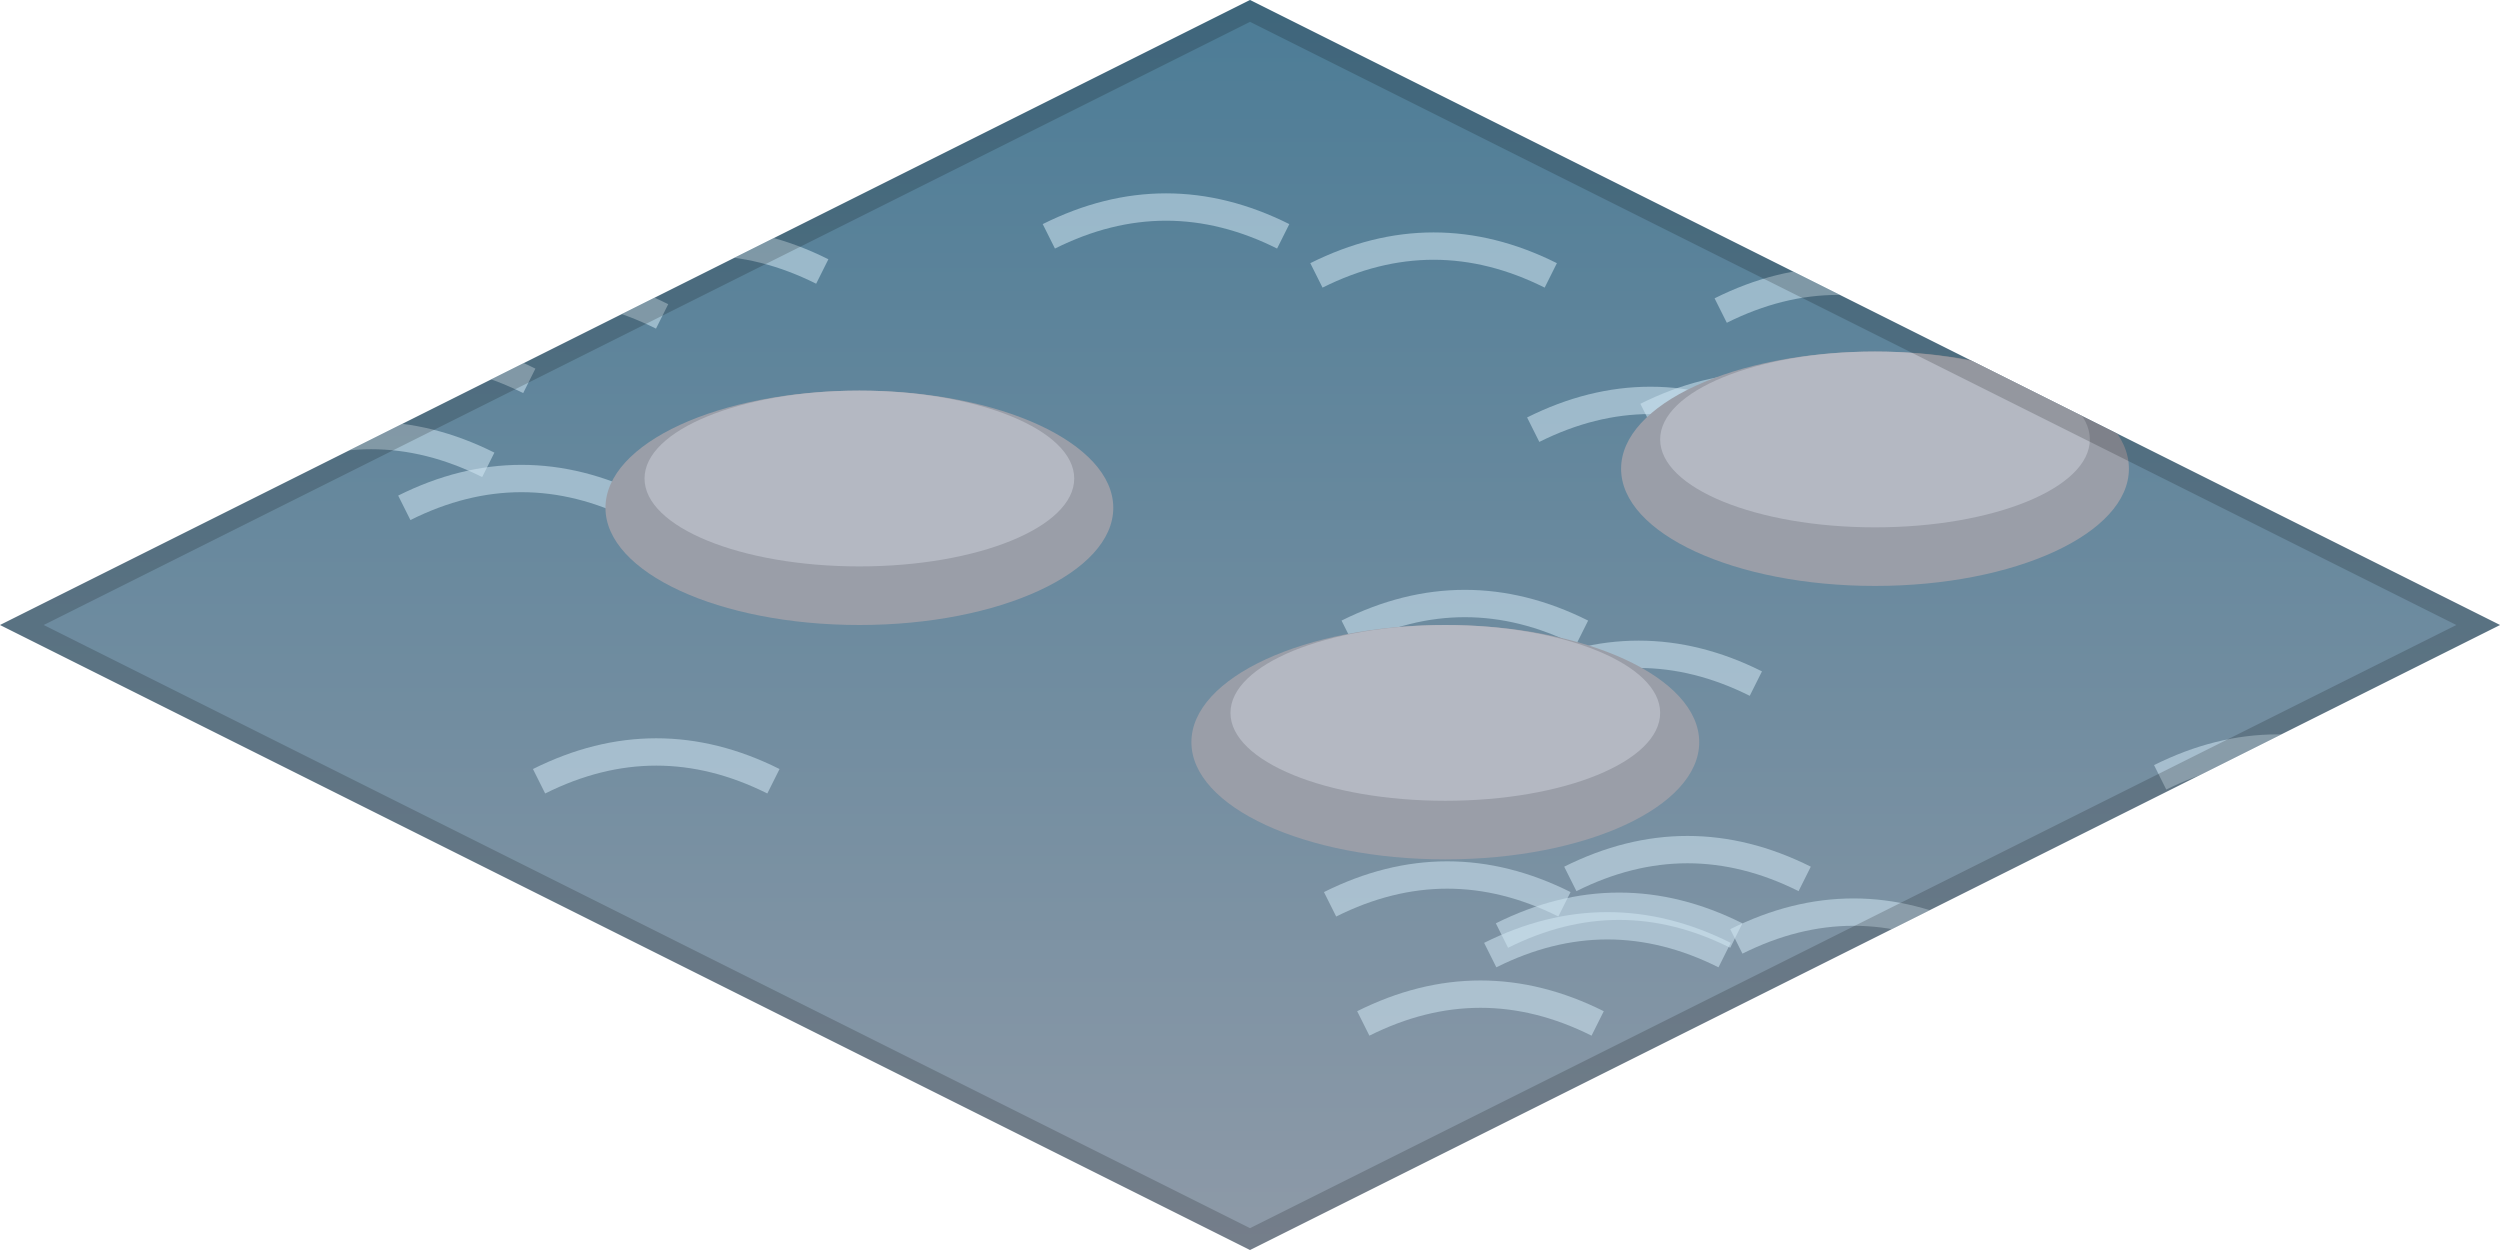
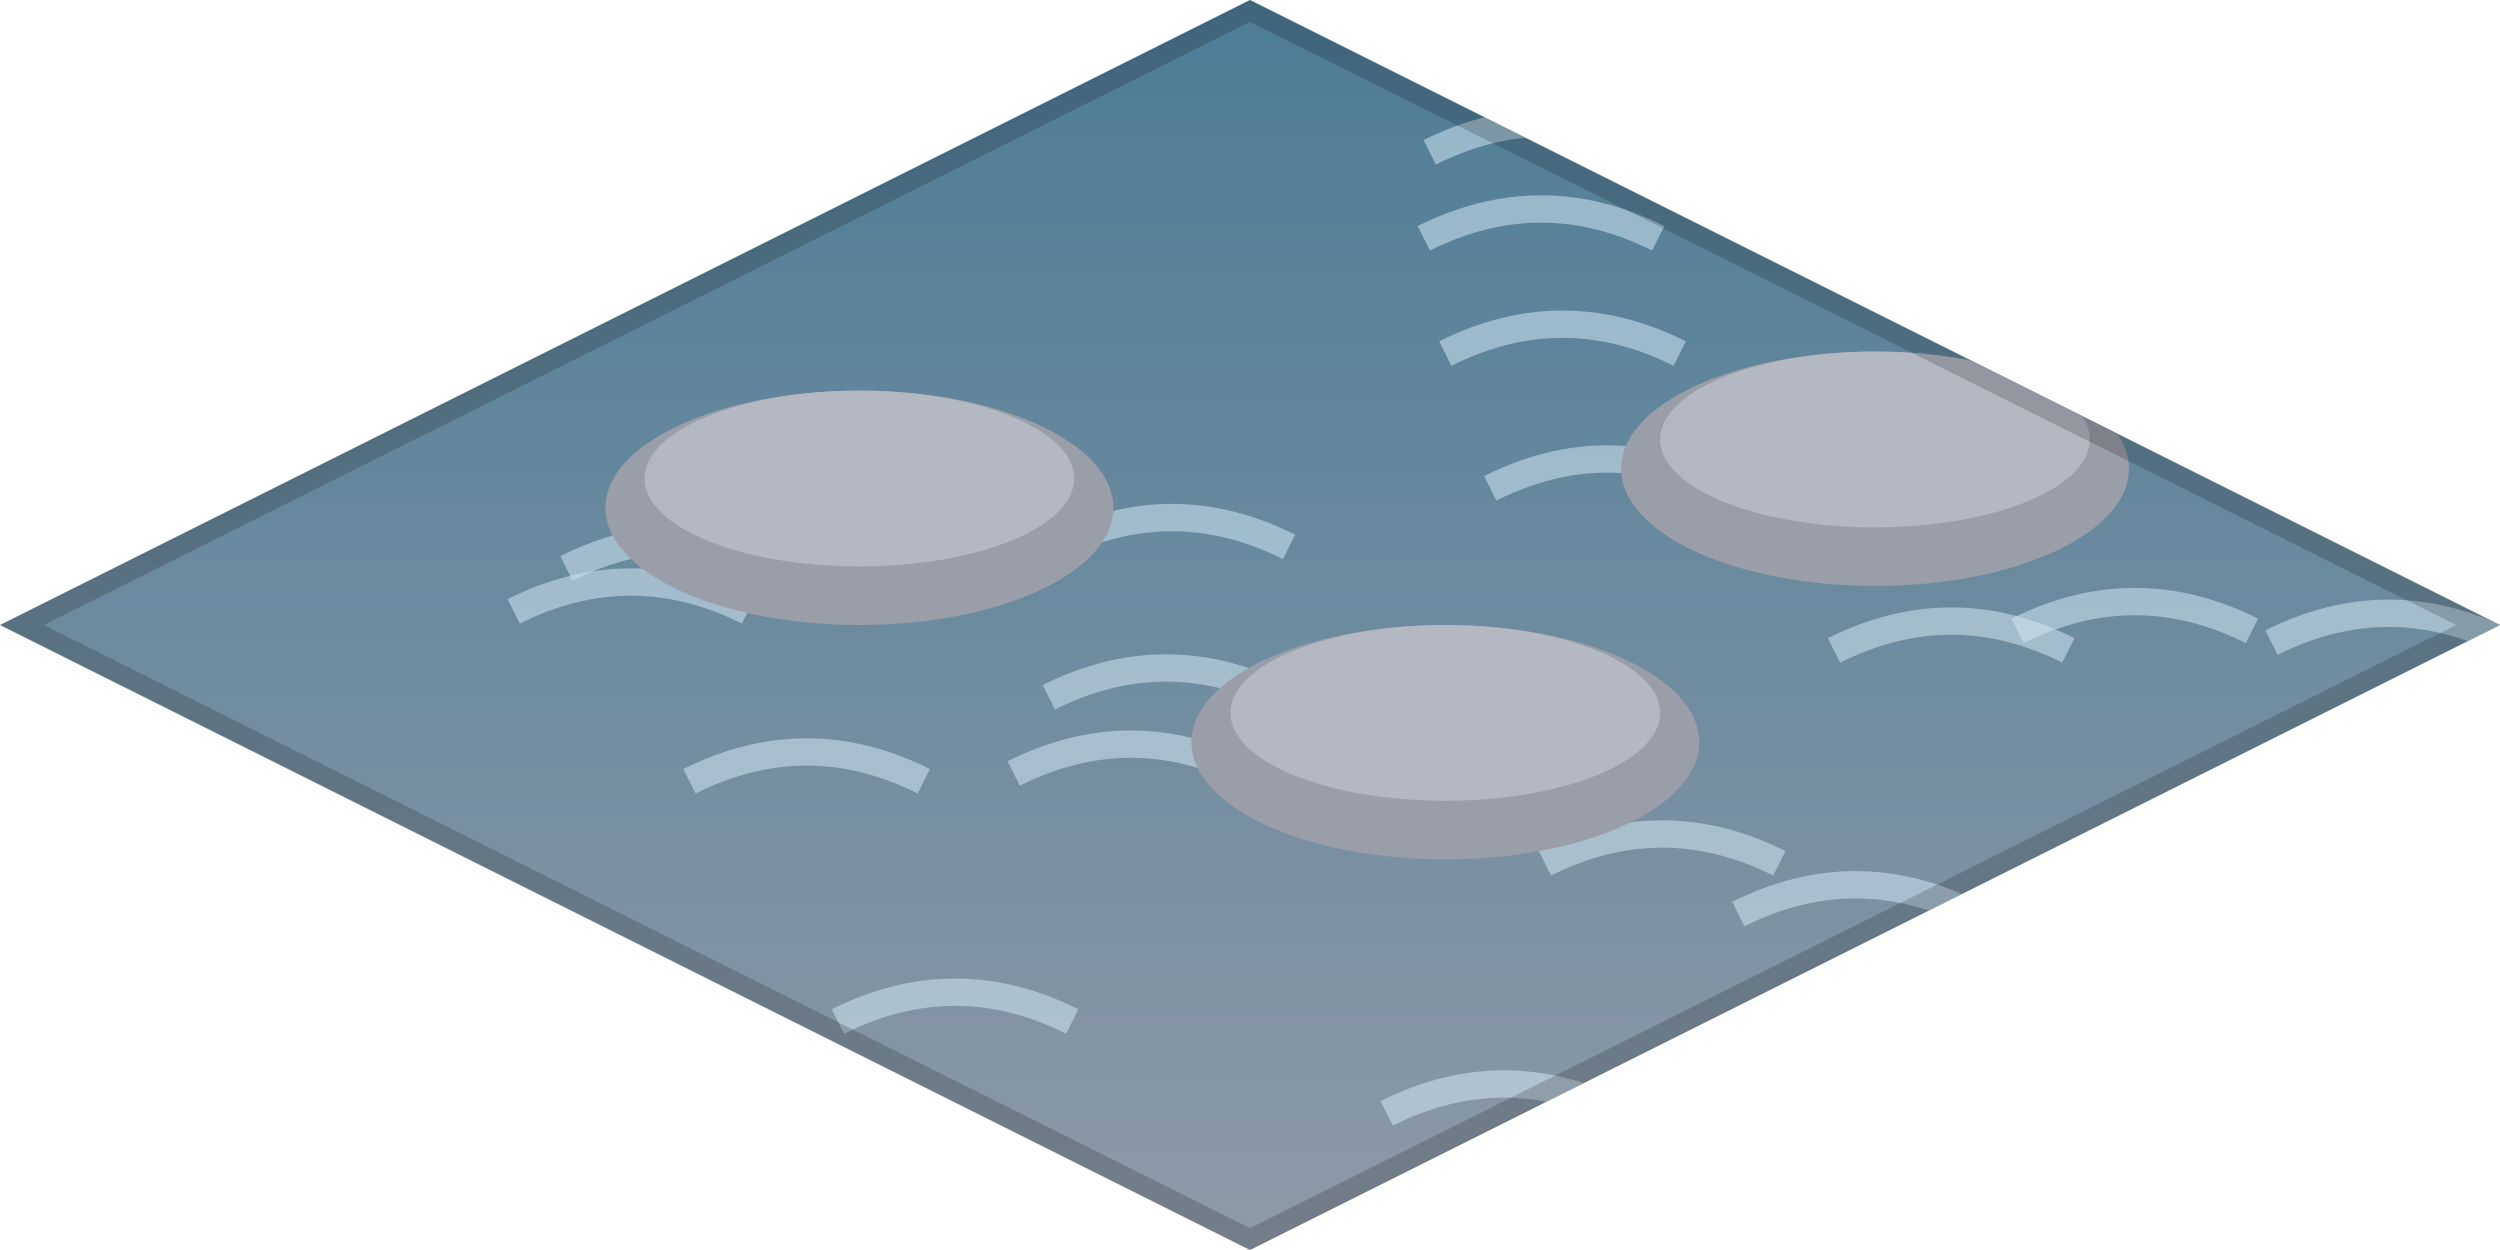
<svg xmlns="http://www.w3.org/2000/svg" width="128" height="64" viewBox="0 0 128 64">
  <defs>
    <linearGradient id="tg" x1="0" y1="0" x2="0" y2="1">
      <stop offset="0" stop-color="#4C7C96" stop-opacity="1" />
      <stop offset="1" stop-color="#8E9AA8" stop-opacity="1" />
    </linearGradient>
    <clipPath id="dia">
      <path d="M64,0 L128,32 L64,64 L0,32 Z" />
    </clipPath>
    <filter id="blur4" x="-50%" y="-50%" width="200%" height="200%">
      <feGaussianBlur stdDeviation="4" />
    </filter>
    <filter id="blur2" x="-50%" y="-50%" width="200%" height="200%">
      <feGaussianBlur stdDeviation="2" />
    </filter>
    <filter id="blur8" x="-80%" y="-80%" width="260%" height="260%">
      <feGaussianBlur stdDeviation="8" />
    </filter>
  </defs>
  <g clip-path="url(#dia)">
    <rect width="128" height="64" fill="url(#tg)" />
-     <path d="M110.8,51.6 q6,-3 12,0" stroke="#CFE6F2" stroke-width="1.4" fill="none" opacity=".55" />
-     <path d="M69.0,32.4 q6,-3 12,0" stroke="#CFE6F2" stroke-width="1.4" fill="none" opacity=".55" />
-     <path d="M80.4,45.0 q6,-3 12,0" stroke="#CFE6F2" stroke-width="1.4" fill="none" opacity=".55" />
-     <path d="M68.1,46.3 q6,-3 12,0" stroke="#CFE6F2" stroke-width="1.4" fill="none" opacity=".55" />
-     <path d="M67.4,14.1 q6,-3 12,0" stroke="#CFE6F2" stroke-width="1.4" fill="none" opacity=".55" />
-     <path d="M17.1,51.6 q6,-3 12,0" stroke="#CFE6F2" stroke-width="1.4" fill="none" opacity=".55" />
-     <path d="M27.6,40.0 q6,-3 12,0" stroke="#CFE6F2" stroke-width="1.4" fill="none" opacity=".55" />
-     <path d="M76.9,47.9 q6,-3 12,0" stroke="#CFE6F2" stroke-width="1.4" fill="none" opacity=".55" />
-     <path d="M78.5,22.0 q6,-3 12,0" stroke="#CFE6F2" stroke-width="1.4" fill="none" opacity=".55" />
-     <path d="M88.9,48.2 q6,-3 12,0" stroke="#CFE6F2" stroke-width="1.4" fill="none" opacity=".55" />
-     <path d="M119.0,23.4 q6,-3 12,0" stroke="#CFE6F2" stroke-width="1.4" fill="none" opacity=".55" />
-     <path d="M113.7,56.4 q6,-3 12,0" stroke="#CFE6F2" stroke-width="1.4" fill="none" opacity=".55" />
-     <path d="M84.3,21.3 q6,-3 12,0" stroke="#CFE6F2" stroke-width="1.4" fill="none" opacity=".55" />
-     <path d="M110.6,39.8 q6,-3 12,0" stroke="#CFE6F2" stroke-width="1.4" fill="none" opacity=".55" />
-     <path d="M76.3,48.9 q6,-3 12,0" stroke="#CFE6F2" stroke-width="1.4" fill="none" opacity=".55" />
-     <path d="M15.1,19.5 q6,-3 12,0" stroke="#CFE6F2" stroke-width="1.4" fill="none" opacity=".55" />
-     <path d="M13.0,23.8 q6,-3 12,0" stroke="#CFE6F2" stroke-width="1.4" fill="none" opacity=".55" />
-     <path d="M99.9,6.7 q6,-3 12,0" stroke="#CFE6F2" stroke-width="1.4" fill="none" opacity=".55" />
-     <path d="M53.7,12.1 q6,-3 12,0" stroke="#CFE6F2" stroke-width="1.4" fill="none" opacity=".55" />
-     <path d="M30.1,13.9 q6,-3 12,0" stroke="#CFE6F2" stroke-width="1.4" fill="none" opacity=".55" />
-     <path d="M77.9,35.0 q6,-3 12,0" stroke="#CFE6F2" stroke-width="1.4" fill="none" opacity=".55" />
-     <path d="M12.0,7.7 q6,-3 12,0" stroke="#CFE6F2" stroke-width="1.4" fill="none" opacity=".55" />
-     <path d="M69.8,52.4 q6,-3 12,0" stroke="#CFE6F2" stroke-width="1.4" fill="none" opacity=".55" />
-     <path d="M88.1,15.9 q6,-3 12,0" stroke="#CFE6F2" stroke-width="1.4" fill="none" opacity=".55" />
-     <path d="M21.9,16.2 q6,-3 12,0" stroke="#CFE6F2" stroke-width="1.4" fill="none" opacity=".55" />
-     <path d="M20.7,26.0 q6,-3 12,0" stroke="#CFE6F2" stroke-width="1.4" fill="none" opacity=".55" />
+     <path d="M93.9,33.3 q6,-3 12,0" stroke="#CFE6F2" stroke-width="1.4" fill="none" opacity=".55" />
+     <path d="M76.3,25.0 q6,-3 12,0" stroke="#CFE6F2" stroke-width="1.4" fill="none" opacity=".55" />
+     <path d="M35.3,40.0 q6,-3 12,0" stroke="#CFE6F2" stroke-width="1.4" fill="none" opacity=".55" />
+     <path d="M116.3,32.9 q6,-3 12,0" stroke="#CFE6F2" stroke-width="1.4" fill="none" opacity=".55" />
+     <path d="M79.1,44.2 q6,-3 12,0" stroke="#CFE6F2" stroke-width="1.4" fill="none" opacity=".55" />
+     <path d="M42.9,52.3 q6,-3 12,0" stroke="#CFE6F2" stroke-width="1.4" fill="none" opacity=".55" />
+     <path d="M37.2,25.4 q6,-3 12,0" stroke="#CFE6F2" stroke-width="1.4" fill="none" opacity=".55" />
+     <path d="M74.0,18.1 q6,-3 12,0" stroke="#CFE6F2" stroke-width="1.4" fill="none" opacity=".55" />
+     <path d="M53.7,35.7 q6,-3 12,0" stroke="#CFE6F2" stroke-width="1.4" fill="none" opacity=".55" />
+     <path d="M13.3,8.1 q6,-3 12,0" stroke="#CFE6F2" stroke-width="1.4" fill="none" opacity=".55" />
+     <path d="M71.0,57.0 q6,-3 12,0" stroke="#CFE6F2" stroke-width="1.4" fill="none" opacity=".55" />
+     <path d="M26.3,31.3 q6,-3 12,0" stroke="#CFE6F2" stroke-width="1.4" fill="none" opacity=".55" />
+     <path d="M73.2,7.8 q6,-3 12,0" stroke="#CFE6F2" stroke-width="1.4" fill="none" opacity=".55" />
+     <path d="M12.3,56.5 q6,-3 12,0" stroke="#CFE6F2" stroke-width="1.4" fill="none" opacity=".55" />
+     <path d="M112.0,18.4 q6,-3 12,0" stroke="#CFE6F2" stroke-width="1.4" fill="none" opacity=".55" />
+     <path d="M23.0,7.7 q6,-3 12,0" stroke="#CFE6F2" stroke-width="1.4" fill="none" opacity=".55" />
+     <path d="M19.9,14.1 q6,-3 12,0" stroke="#CFE6F2" stroke-width="1.4" fill="none" opacity=".55" />
+     <path d="M103.3,32.3 q6,-3 12,0" stroke="#CFE6F2" stroke-width="1.4" fill="none" opacity=".55" />
+     <path d="M72.9,12.2 q6,-3 12,0" stroke="#CFE6F2" stroke-width="1.4" fill="none" opacity=".55" />
+     <path d="M89.0,46.8 q6,-3 12,0" stroke="#CFE6F2" stroke-width="1.4" fill="none" opacity=".55" />
+     <path d="M54.0,28.0 q6,-3 12,0" stroke="#CFE6F2" stroke-width="1.4" fill="none" opacity=".55" />
+     <path d="M51.9,39.6 q6,-3 12,0" stroke="#CFE6F2" stroke-width="1.4" fill="none" opacity=".55" />
+     <path d="M21.7,6.8 q6,-3 12,0" stroke="#CFE6F2" stroke-width="1.4" fill="none" opacity=".55" />
+     <path d="M29.0,29.1 q6,-3 12,0" stroke="#CFE6F2" stroke-width="1.4" fill="none" opacity=".55" />
+     <path d="M36.9,24.7 q6,-3 12,0" stroke="#CFE6F2" stroke-width="1.4" fill="none" opacity=".55" />
+     <path d="M119.4,53.5 q6,-3 12,0" stroke="#CFE6F2" stroke-width="1.4" fill="none" opacity=".55" />
    <ellipse cx="44" cy="26" rx="13" ry="6" fill="#9A9EA8" />
    <ellipse cx="44" cy="24.5" rx="11" ry="4.5" fill="#B4B8C2" />
    <ellipse cx="74" cy="38" rx="13" ry="6" fill="#9A9EA8" />
    <ellipse cx="74" cy="36.5" rx="11" ry="4.5" fill="#B4B8C2" />
    <ellipse cx="96" cy="24" rx="13" ry="6" fill="#9A9EA8" />
    <ellipse cx="96" cy="22.5" rx="11" ry="4.5" fill="#B4B8C2" />
    <path d="M64,0 L128,32 L64,64 L0,32 Z" fill="none" stroke="#000" stroke-width="2" opacity=".18" />
  </g>
</svg>
